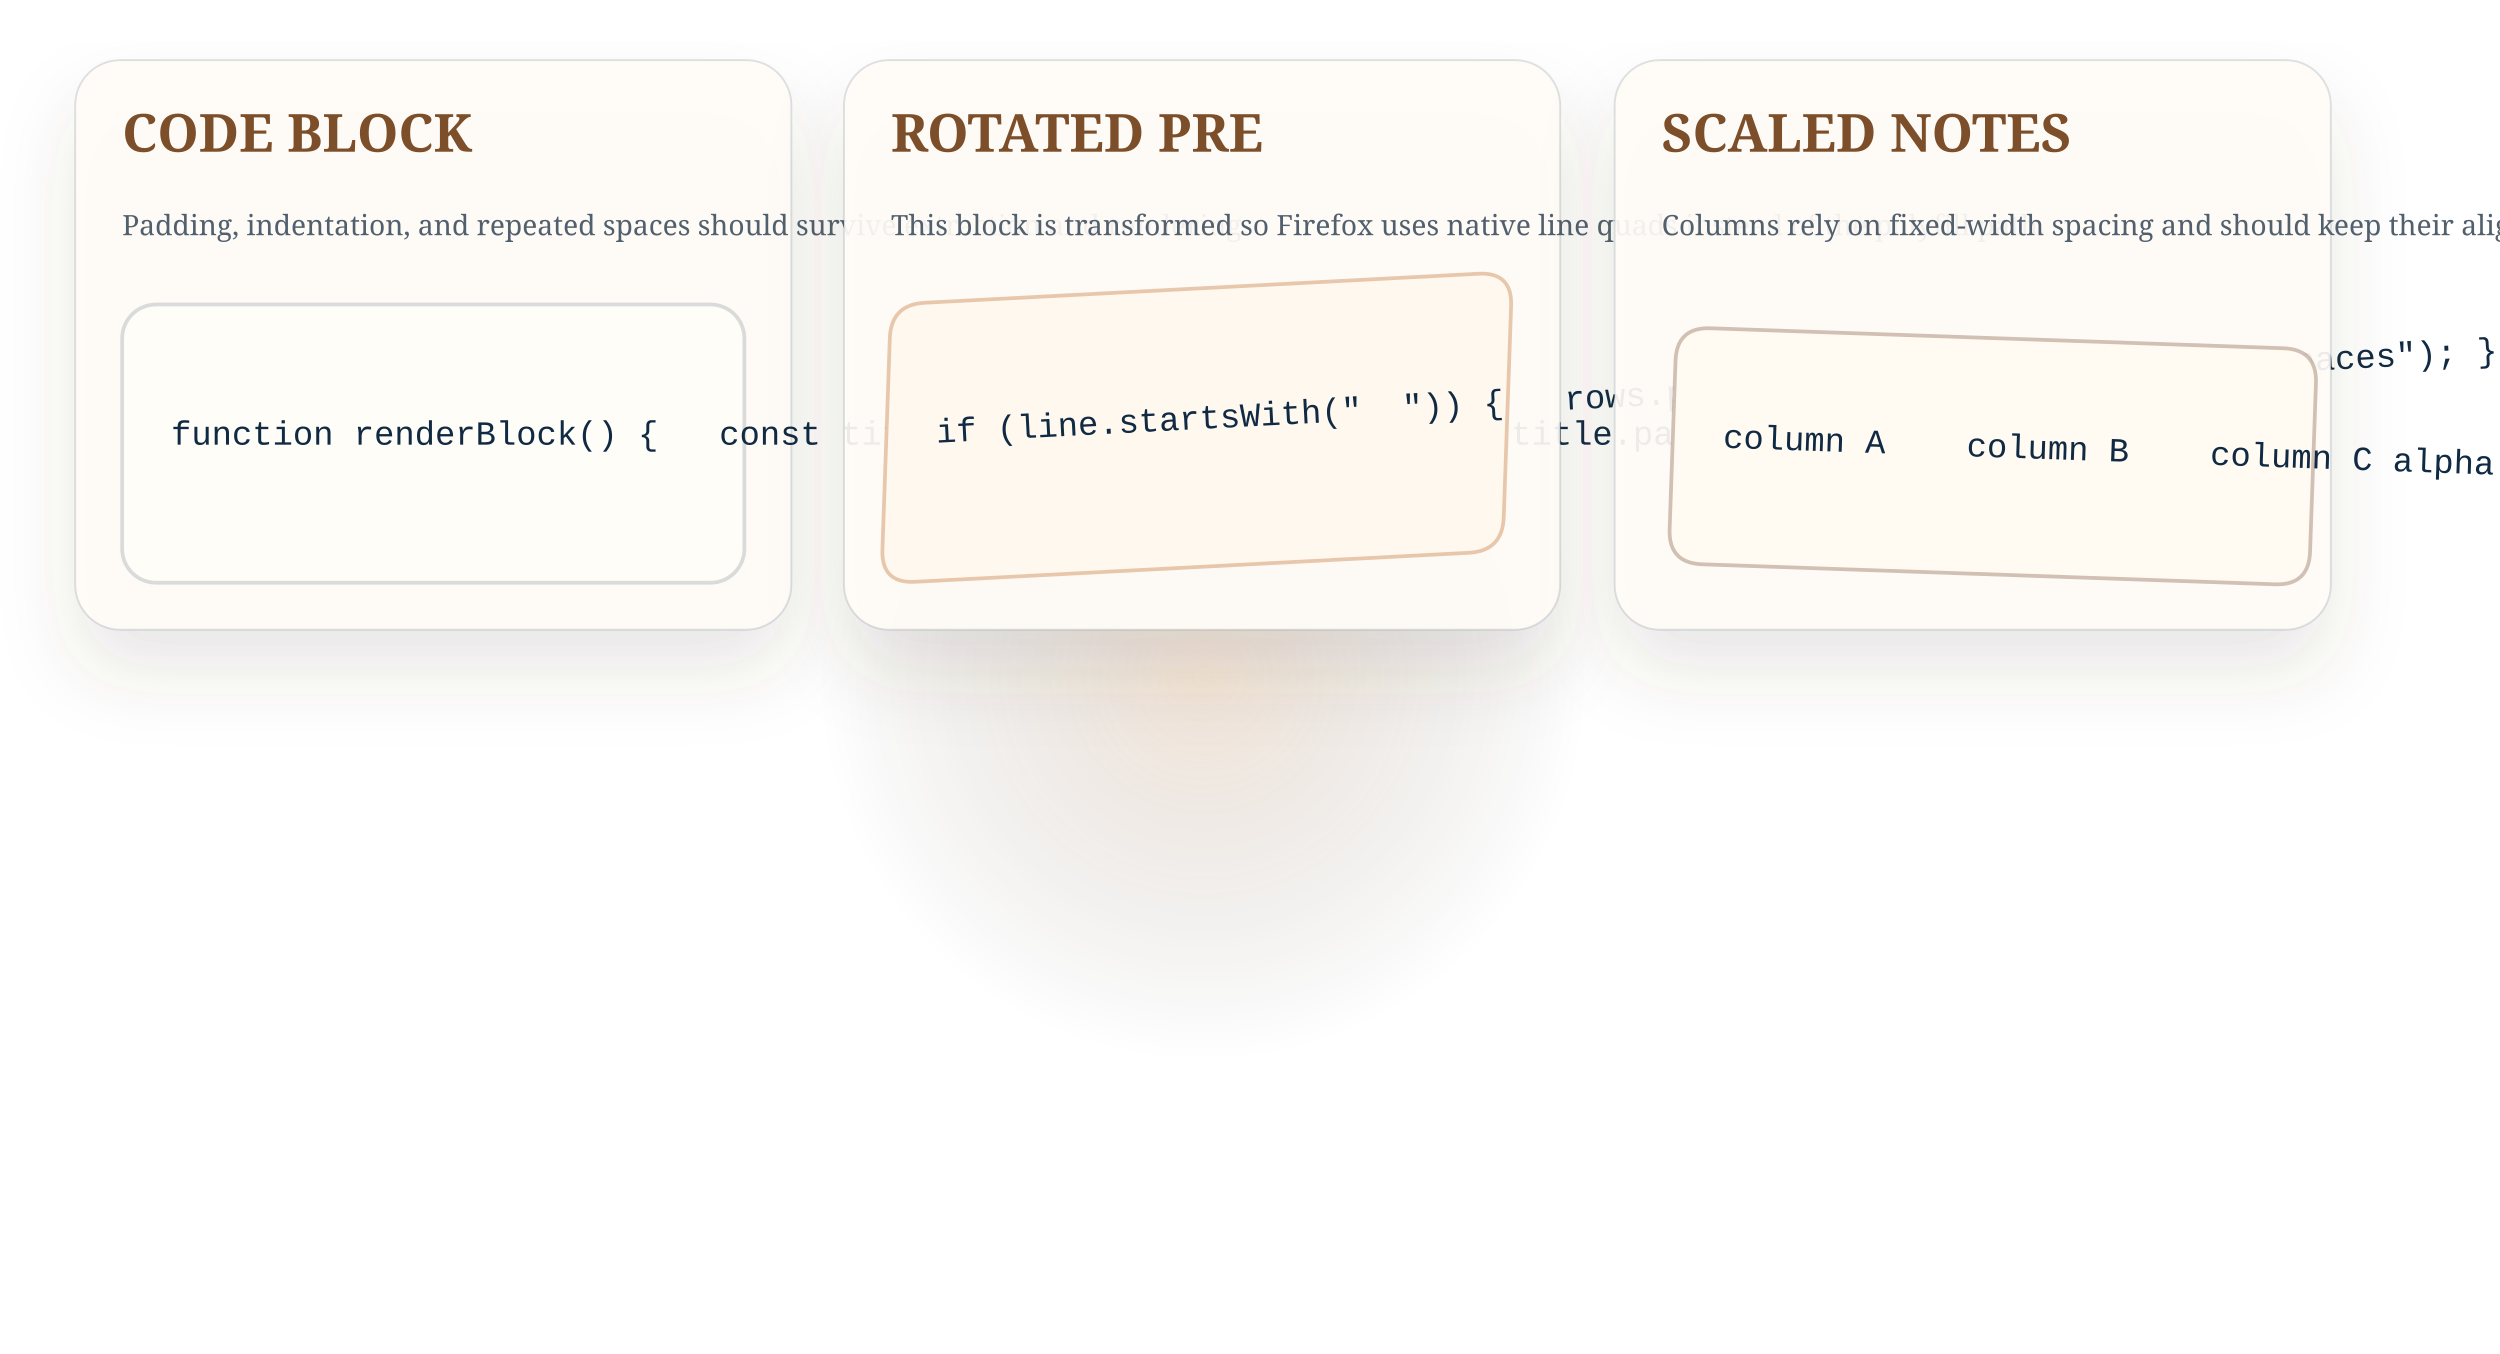
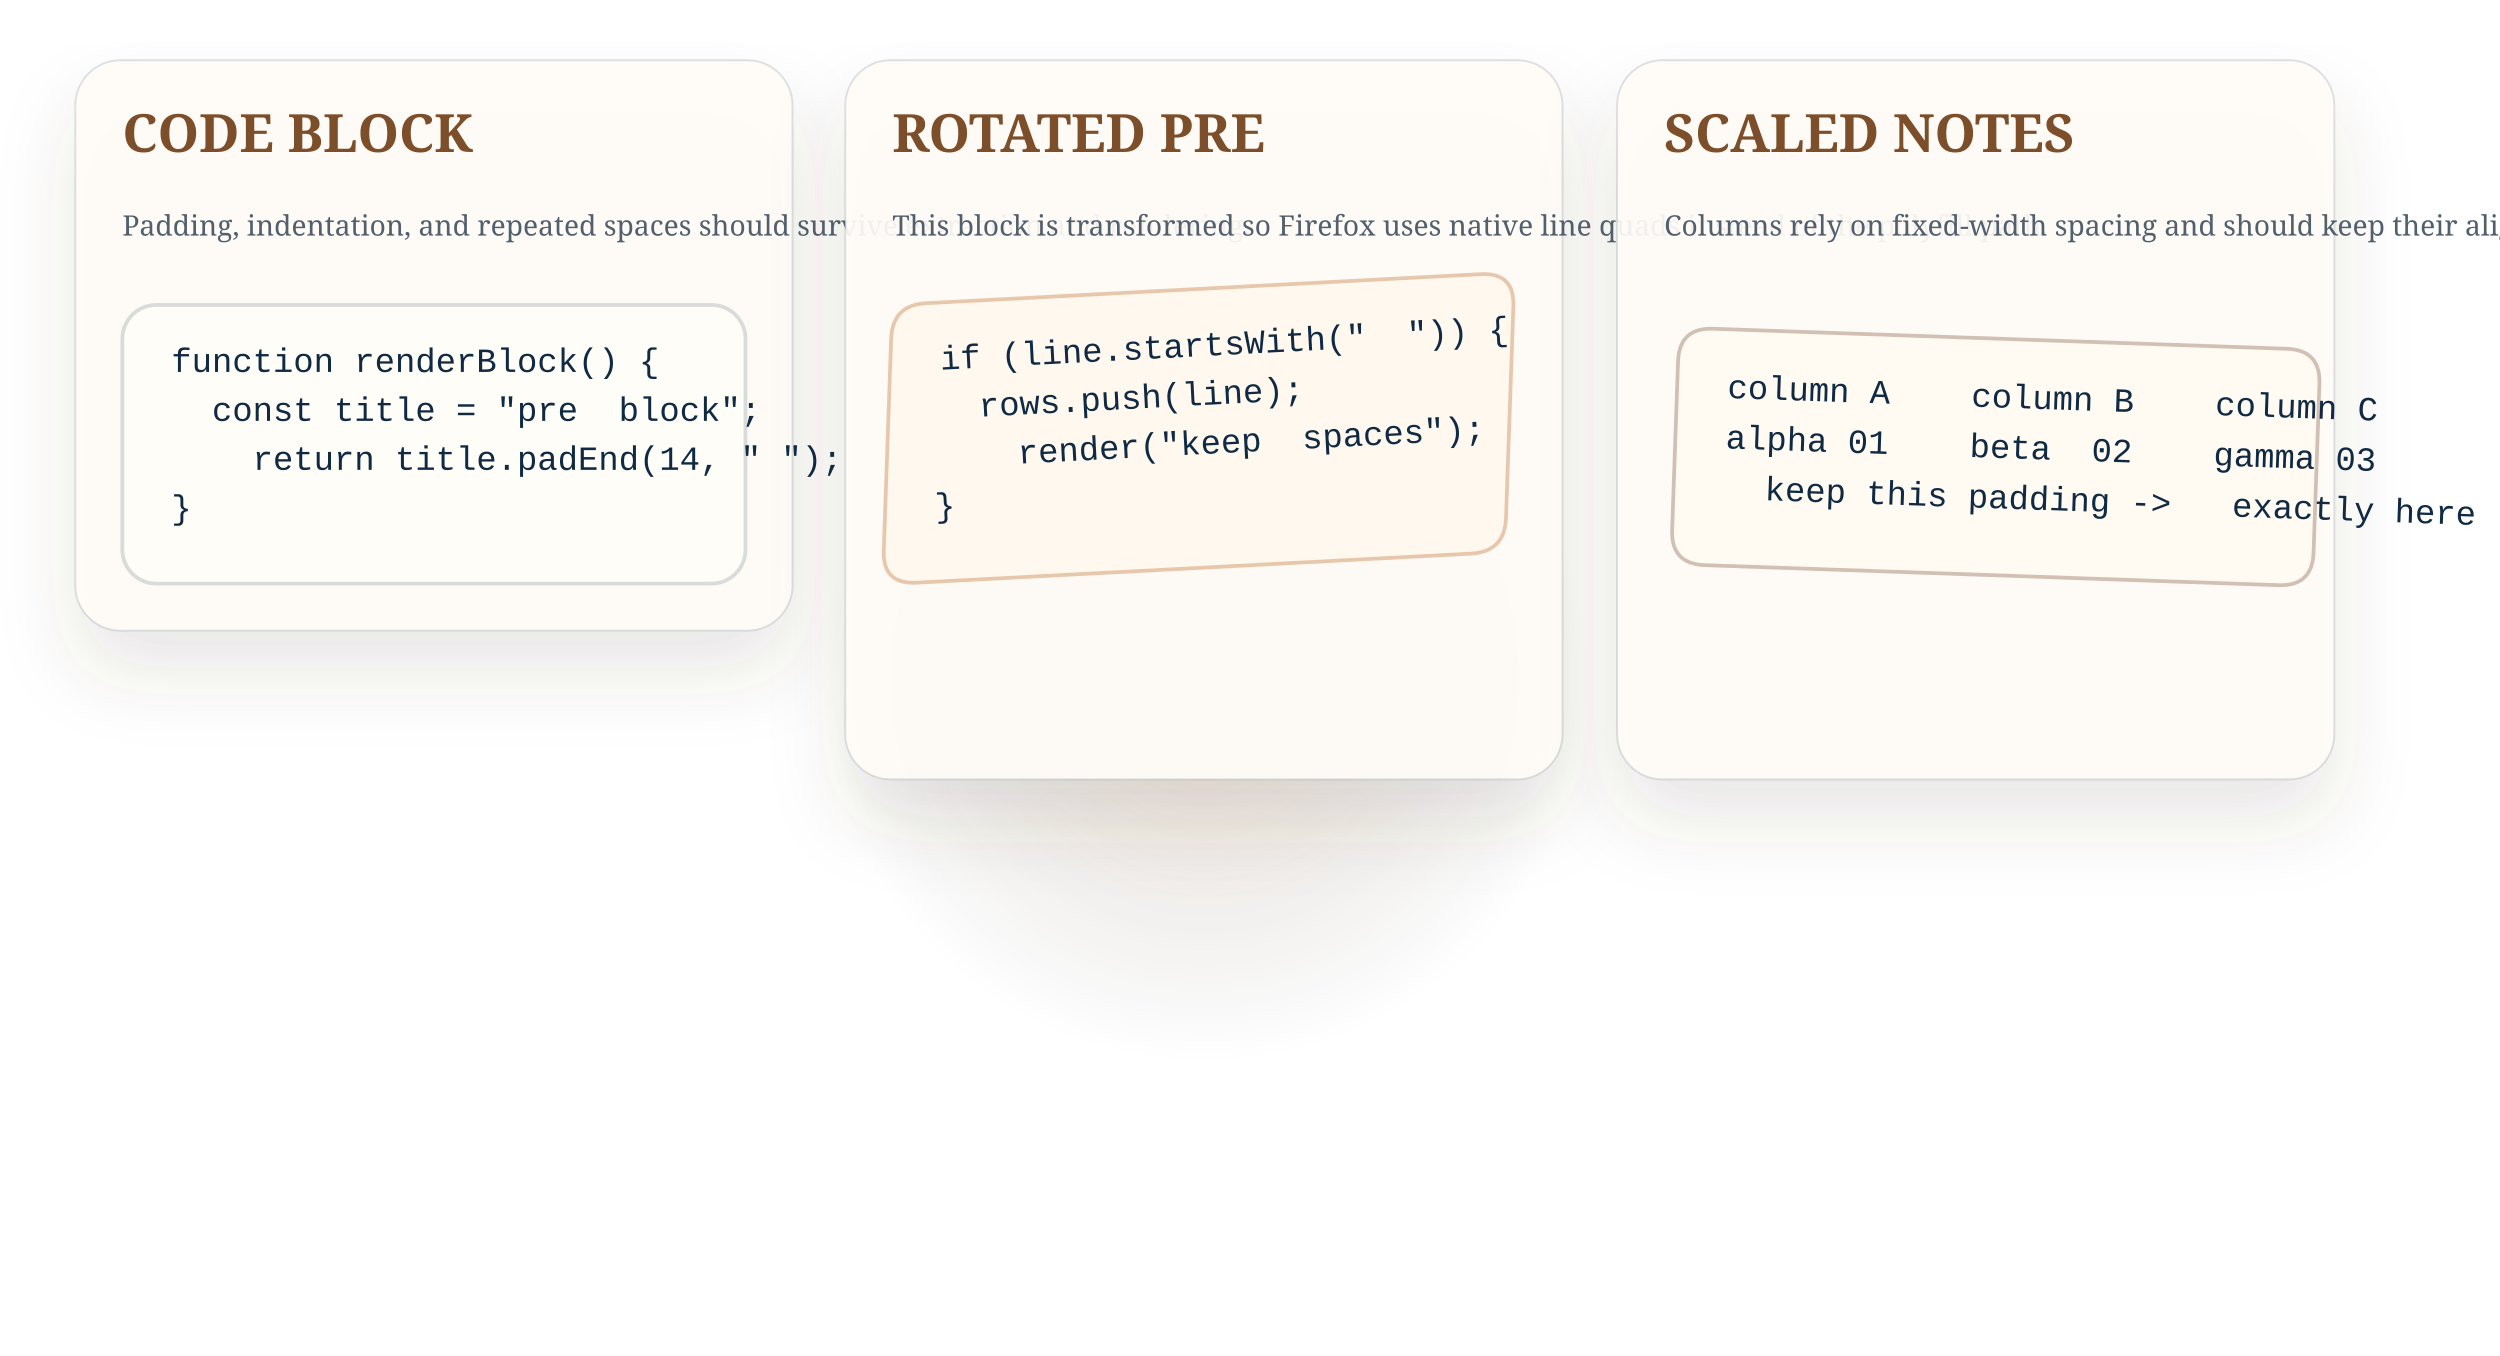
- <svg xmlns="http://www.w3.org/2000/svg" width="1330" height="720" viewBox="0 0 1330 720">
+ <svg xmlns="http://www.w3.org/2000/svg" width="1328" height="720" viewBox="0 0 1328 720">
  <defs>
    <radialGradient id="rg1" cx="640" cy="360" r="640" gradientUnits="userSpaceOnUse">
      <stop offset="0%" stop-color="rgba(188, 108, 37, 0.18)" />
      <stop offset="32%" stop-color="rgba(0, 0, 0, 0)" />
    </radialGradient>
    <filter id="ds2" x="-50%" y="-50%" width="200%" height="200%">
      <feDropShadow dx="0" dy="22" stdDeviation="20" flood-color="rgba(88, 68, 48, 0.14)" result="s0" />
    </filter>
    <clipPath id="ic3">
      <rect x="65" y="162" width="331" height="148" rx="18" ry="18" />
    </clipPath>
    <filter id="is4" x="-50%" y="-50%" width="200%" height="200%">
      <feComponentTransfer in="SourceAlpha">
        <feFuncA type="table" tableValues="1 0" />
      </feComponentTransfer>
      <feGaussianBlur stdDeviation="0" />
      <feOffset dx="0" dy="1" result="offsetblur" />
      <feFlood flood-color="rgba(255, 255, 255, 0.8)" result="color" />
      <feComposite in2="offsetblur" operator="in" />
      <feComposite in2="SourceAlpha" operator="in" />
    </filter>
    <filter id="ds5" x="-50%" y="-50%" width="200%" height="200%">
      <feDropShadow dx="0" dy="22" stdDeviation="20" flood-color="rgba(88, 68, 48, 0.14)" result="s0" />
    </filter>
    <filter id="ds6" x="-50%" y="-50%" width="200%" height="200%">
      <feDropShadow dx="0" dy="22" stdDeviation="20" flood-color="rgba(88, 68, 48, 0.14)" result="s0" />
    </filter>
  </defs>
  <path d="M0,0 L1280,0 L1280,720 L0,720 Z" fill="url(#rg1)" />
  <rect x="40" y="32" width="381" height="303" rx="24" ry="24" fill="rgba(255, 252, 247, 0.92)" stroke="rgba(47, 72, 88, 0.16)" stroke-width="1" filter="url(#ds2)" />
  <text x="65" y="59" fill="rgb(124, 79, 42)" dominant-baseline="text-before-edge" font-weight="700" font-size="28px" font-family="Georgia">CODE BLOCK</text>
  <text x="65" y="113.5" fill="rgb(82, 96, 109)" dominant-baseline="text-before-edge" font-size="15px" font-family="Georgia">Padding, indentation, and repeated spaces should survive extraction and rendering.</text>
  <rect x="65" y="162" width="331" height="148" rx="18" ry="18" fill="rgb(255, 253, 248)" stroke="rgba(47, 72, 88, 0.18)" stroke-width="2" />
  <rect x="65" y="162" width="331" height="148" rx="18" ry="18" fill="none" clip-path="url(#ic3)" filter="url(#is4)" />
-   <text x="91" y="227" fill="rgb(16, 42, 67)" dominant-baseline="text-before-edge" font-size="18px" font-family="Courier New" xml:space="preserve">function renderBlock() {
-   const title = "pre  block";
-     return title.padEnd(14, " ");
- }</text>
-   <rect x="449" y="32" width="381" height="303" rx="24" ry="24" fill="rgba(255, 252, 247, 0.92)" stroke="rgba(47, 72, 88, 0.16)" stroke-width="1" filter="url(#ds5)" />
+   <text x="91" y="188" fill="rgb(16, 42, 67)" dominant-baseline="text-before-edge" font-size="18px" font-family="Courier New" xml:space="preserve">function renderBlock() {</text>
+   <text x="91" y="214" fill="rgb(16, 42, 67)" dominant-baseline="text-before-edge" font-size="18px" font-family="Courier New" xml:space="preserve">  const title = "pre  block";</text>
+   <text x="91" y="240" fill="rgb(16, 42, 67)" dominant-baseline="text-before-edge" font-size="18px" font-family="Courier New" xml:space="preserve">    return title.padEnd(14, " ");</text>
+   <text x="91" y="266" fill="rgb(16, 42, 67)" dominant-baseline="text-before-edge" font-size="18px" font-family="Courier New" xml:space="preserve">}</text>
+   <rect x="449" y="32" width="381" height="382" rx="24" ry="24" fill="rgba(255, 252, 247, 0.92)" stroke="rgba(47, 72, 88, 0.16)" stroke-width="1" filter="url(#ds5)" />
  <text x="474" y="59" fill="rgb(124, 79, 42)" dominant-baseline="text-before-edge" font-weight="700" font-size="28px" font-family="Georgia">ROTATED PRE</text>
  <text x="474" y="113.5" fill="rgb(82, 96, 109)" dominant-baseline="text-before-edge" font-size="15px" font-family="Georgia">This block is transformed so Firefox uses native line quads instead of the polyfill path.</text>
  <path d="M473.37,179.99 Q474,162 491.98,161.06 L786.57,145.62 Q804.55,144.68 803.92,162.67 L799.99,275.16 Q799.36,293.15 781.39,294.09 L486.79,309.53 Q468.82,310.48 469.44,292.49 Z" fill="rgb(255, 248, 239)" stroke="rgba(188, 108, 37, 0.35)" stroke-width="2" />
-   <text x="497.76" y="225.98" fill="rgb(16, 42, 67)" dominant-baseline="text-before-edge" font-size="18px" font-family="Courier New" transform="rotate(-3,497.76,225.98)" xml:space="preserve">if (line.startsWith("  ")) {
-   rows.push(line);
-     render("keep  spaces");
- }</text>
-   <rect x="859" y="32" width="381" height="303" rx="24" ry="24" fill="rgba(255, 252, 247, 0.92)" stroke="rgba(47, 72, 88, 0.16)" stroke-width="1" filter="url(#ds6)" />
+   <text x="499.13" y="186.86" fill="rgb(16, 42, 67)" dominant-baseline="text-before-edge" font-size="18px" font-family="Courier New" transform="rotate(-3,499.13,186.86)" xml:space="preserve">if (line.startsWith("  ")) {</text>
+   <text x="498.21" y="212.94" fill="rgb(16, 42, 67)" dominant-baseline="text-before-edge" font-size="18px" font-family="Courier New" transform="rotate(-3,498.21,212.94)" xml:space="preserve">  rows.push(line);</text>
+   <text x="497.3" y="239.02" fill="rgb(16, 42, 67)" dominant-baseline="text-before-edge" font-size="18px" font-family="Courier New" transform="rotate(-3,497.3,239.02)" xml:space="preserve">    render("keep  spaces");</text>
+   <text x="496.39" y="265.11" fill="rgb(16, 42, 67)" dominant-baseline="text-before-edge" font-size="18px" font-family="Courier New" transform="rotate(-3,496.39,265.11)" xml:space="preserve">}</text>
+   <rect x="859" y="32" width="381" height="382" rx="24" ry="24" fill="rgba(255, 252, 247, 0.92)" stroke="rgba(47, 72, 88, 0.16)" stroke-width="1" filter="url(#ds6)" />
  <text x="884" y="59" fill="rgb(124, 79, 42)" dominant-baseline="text-before-edge" font-weight="700" font-size="28px" font-family="Georgia">SCALED NOTES</text>
  <text x="884" y="113.5" fill="rgb(82, 96, 109)" dominant-baseline="text-before-edge" font-size="15px" font-family="Georgia">Columns rely on fixed-width spacing and should keep their alignment.</text>
  <path d="M891.37,191.99 Q892,174 909.99,174.63 L1214.73,185.27 Q1232.72,185.9 1232.09,203.89 L1228.96,293.49 Q1228.34,311.48 1210.35,310.85 L905.6,300.21 Q887.61,299.58 888.24,281.59 Z" fill="rgb(255, 250, 242)" stroke="rgba(127, 85, 57, 0.35)" stroke-width="2" />
-   <text x="916.9" y="228.6" fill="rgb(16, 42, 67)" dominant-baseline="text-before-edge" font-size="18px" font-family="Courier New" transform="rotate(2,916.9,228.6)" xml:space="preserve">column A    column B    column C
- alpha 01    beta  02    gamma 03
-   keep this padding -&gt;   exactly here</text>
+   <text x="917.83" y="201.84" fill="rgb(16, 42, 67)" dominant-baseline="text-before-edge" font-size="18px" font-family="Courier New" transform="rotate(2,917.83,201.84)" xml:space="preserve">column A    column B    column C</text>
+   <text x="916.9" y="228.6" fill="rgb(16, 42, 67)" dominant-baseline="text-before-edge" font-size="18px" font-family="Courier New" transform="rotate(2,916.9,228.6)" xml:space="preserve">alpha 01    beta  02    gamma 03</text>
+   <text x="915.96" y="255.36" fill="rgb(16, 42, 67)" dominant-baseline="text-before-edge" font-size="18px" font-family="Courier New" transform="rotate(2,915.96,255.36)" xml:space="preserve">  keep this padding -&gt;   exactly here</text>
</svg>
